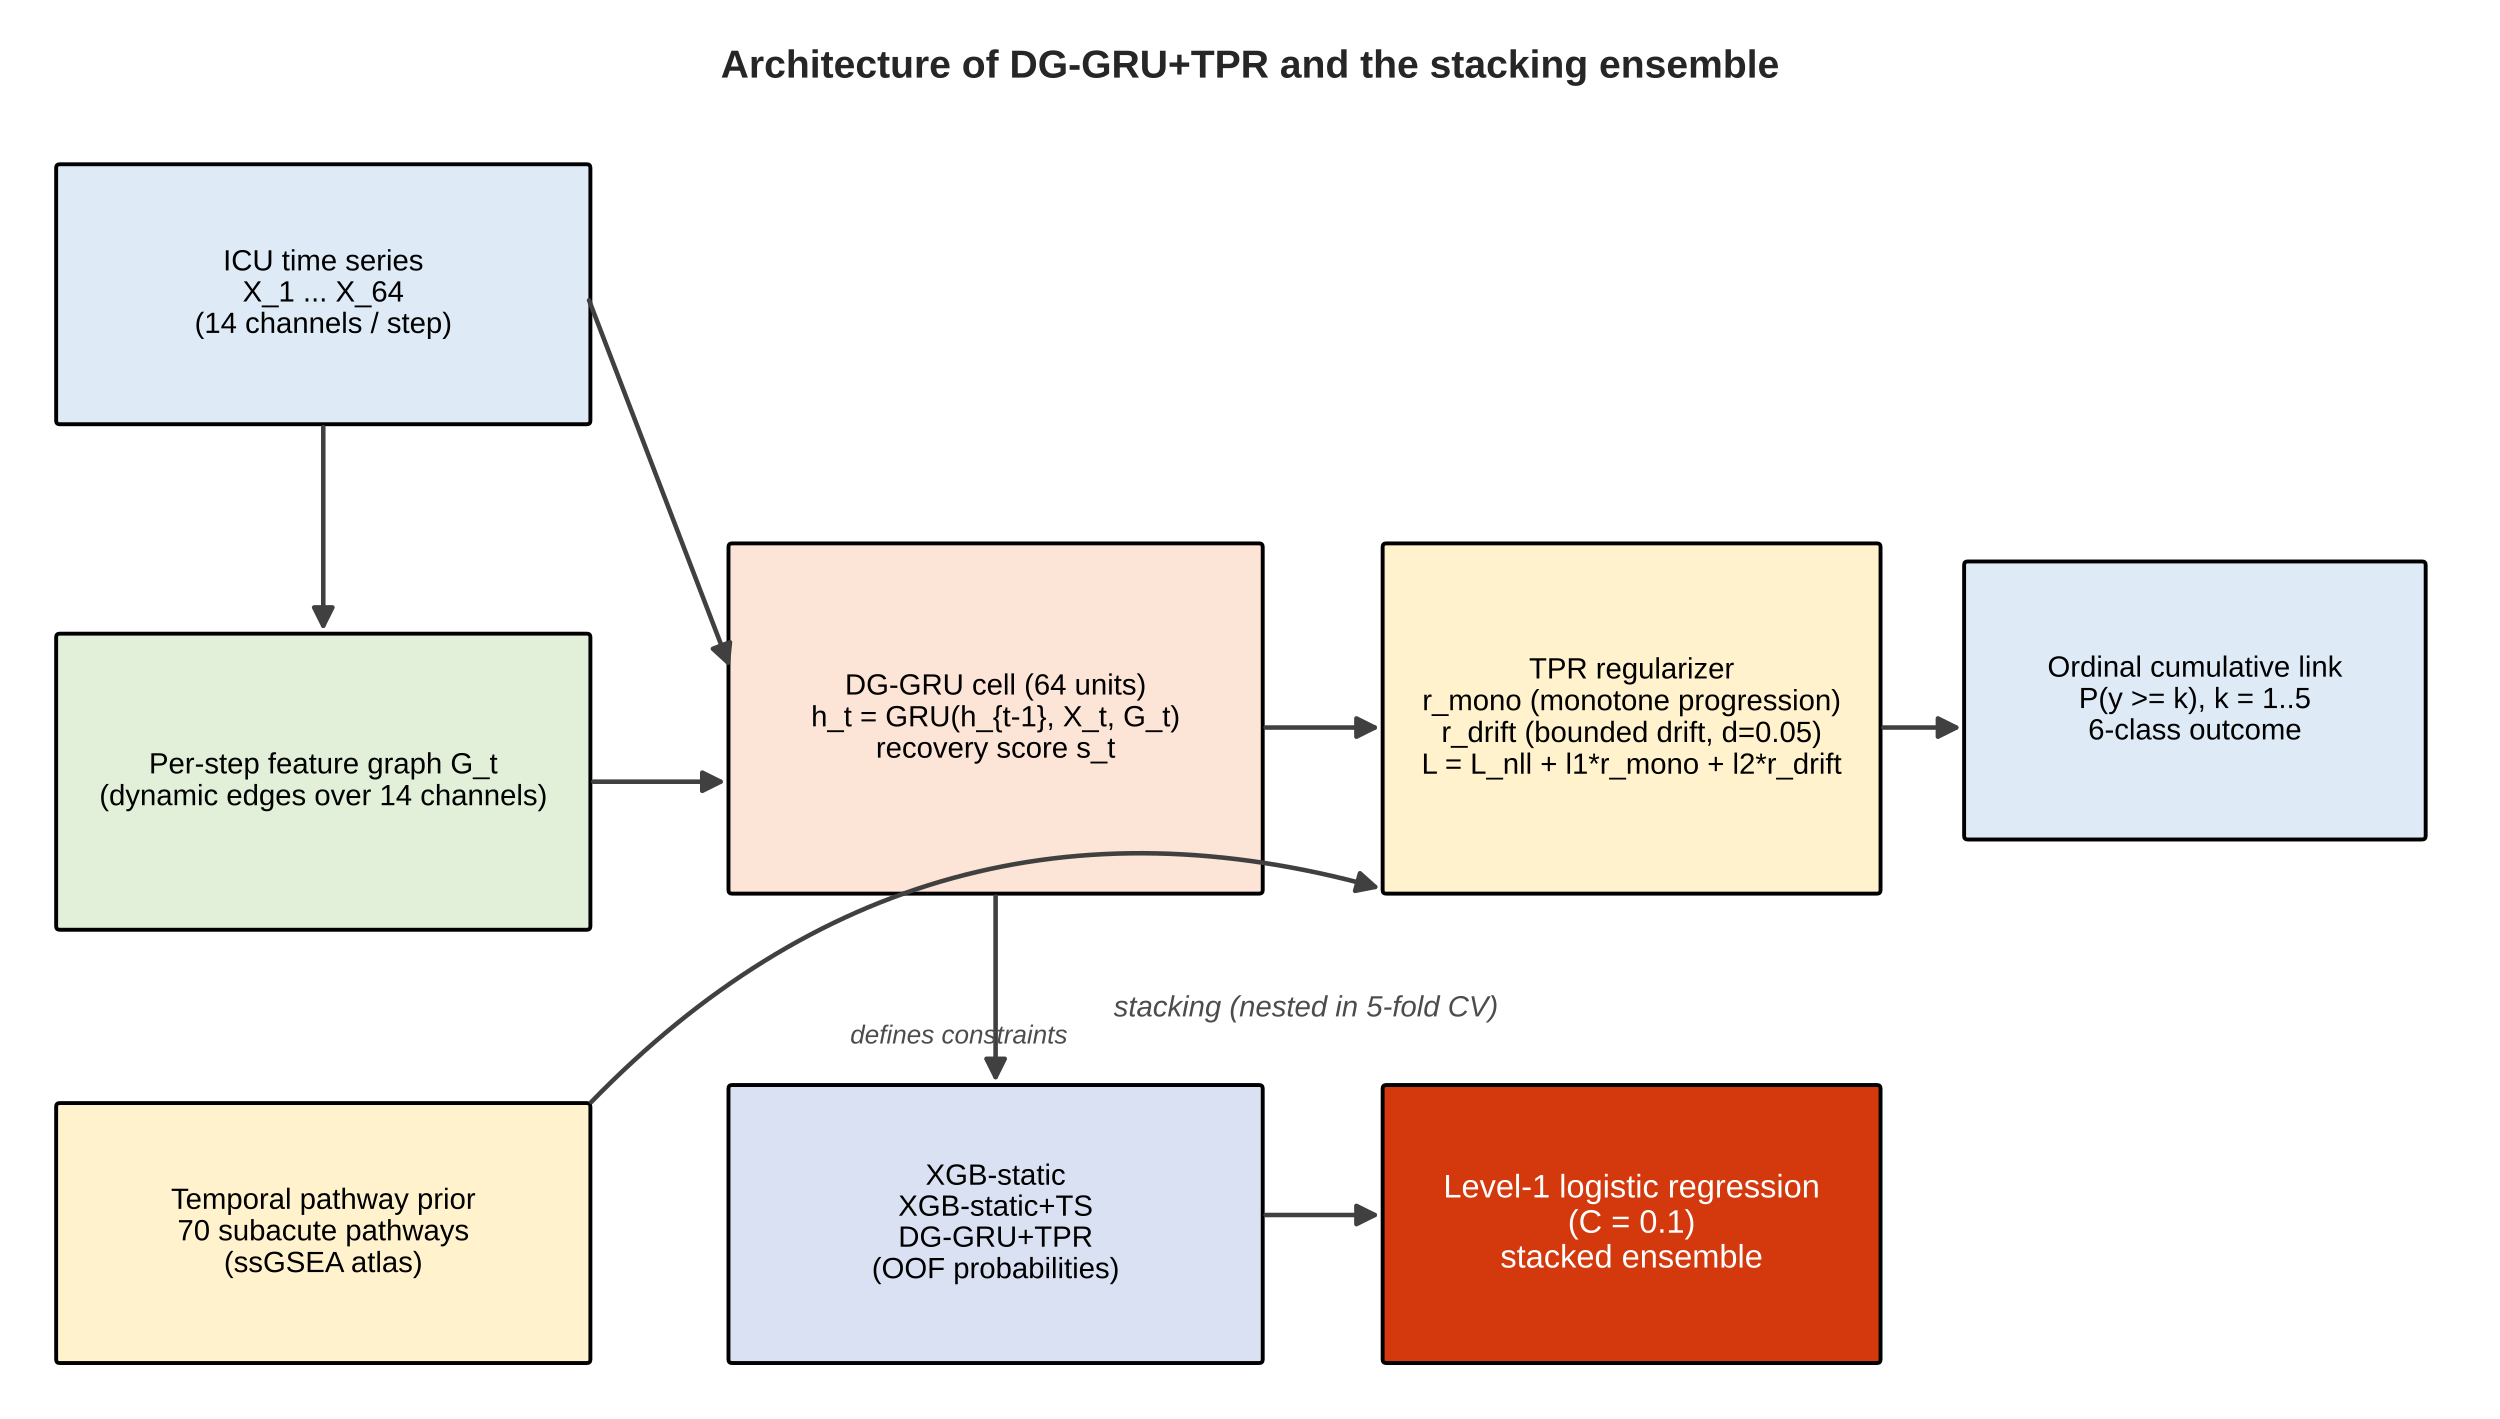
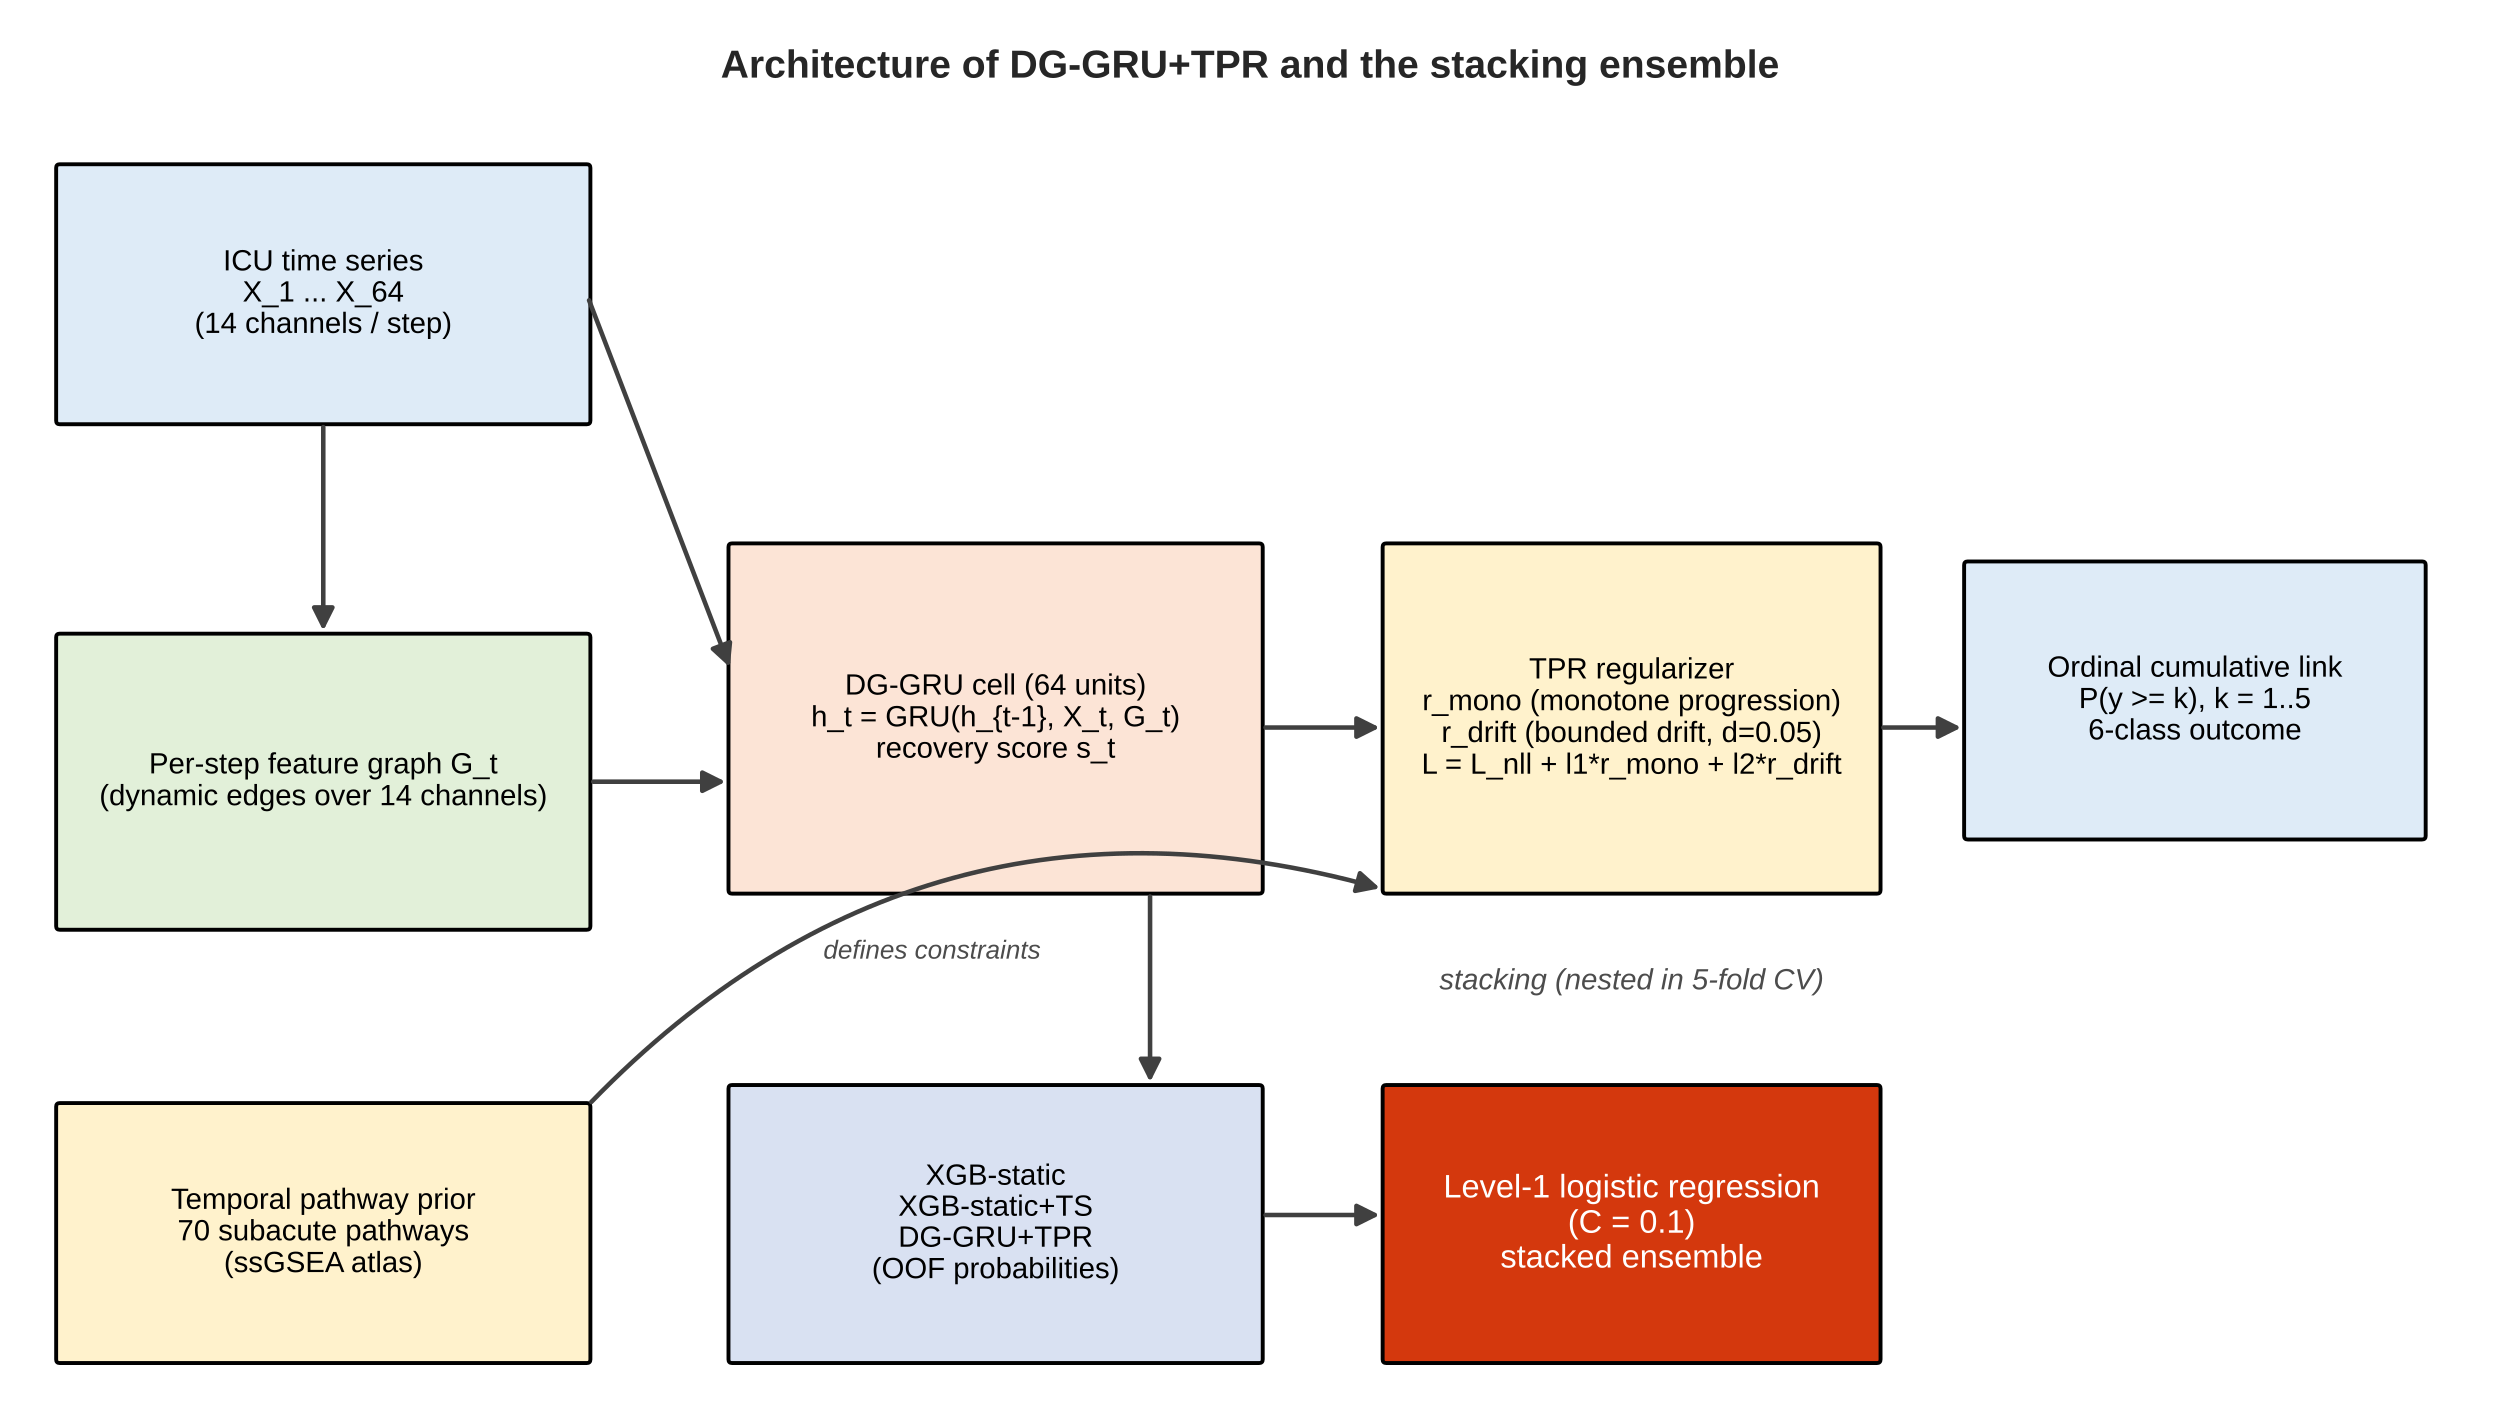
<svg xmlns="http://www.w3.org/2000/svg" width="767.7pt" height="435.744pt" viewBox="0 0 767.7 435.744" version="1.1">
  <defs>
    <style type="text/css">*{stroke-linejoin: round; stroke-linecap: butt}</style>
  </defs>
  <g id="figure_1">
    <g id="patch_1">
      <path d="M 0 435.744  L 767.7 435.744  L 767.7 0  L 0 0  z " style="fill: #ffffff" />
    </g>
    <g id="axes_1">
      <g id="patch_2">
-         <path d="M 18.36 130.277  L 180.18 130.277  Q 181.296 130.277 181.296 129.168  L 181.296 51.552  Q 181.296 50.443 180.18 50.443  L 18.36 50.443  Q 17.244 50.443 17.244 51.552  L 17.244 129.168  Q 17.244 130.277 18.36 130.277  z " clip-path="url(#pce24704b75)" style="fill: #deebf7; stroke: #000000; stroke-width: 1.2; stroke-linejoin: miter" />
+         <path d="M 18.36 130.277  L 180.18 130.277  Q 181.296 130.277 181.296 129.168  L 181.296 51.552  Q 181.296 50.443 180.18 50.443  L 18.36 50.443  Q 17.244 50.443 17.244 51.552  L 17.244 129.168  Q 17.244 130.277 18.36 130.277  z " clip-path="url(#ped8e6c23bd)" style="fill: #deebf7; stroke: #000000; stroke-width: 1.2; stroke-linejoin: miter" />
      </g>
      <g id="patch_3">
-         <path d="M 18.36 285.509  L 180.18 285.509  Q 181.296 285.509 181.296 284.4  L 181.296 195.696  Q 181.296 194.587 180.18 194.587  L 18.36 194.587  Q 17.244 194.587 17.244 195.696  L 17.244 284.4  Q 17.244 285.509 18.36 285.509  z " clip-path="url(#pce24704b75)" style="fill: #e2f0d9; stroke: #000000; stroke-width: 1.2; stroke-linejoin: miter" />
+         <path d="M 18.36 285.509  L 180.18 285.509  Q 181.296 285.509 181.296 284.4  L 181.296 195.696  Q 181.296 194.587 180.18 194.587  L 18.36 194.587  Q 17.244 194.587 17.244 195.696  L 17.244 284.4  Q 17.244 285.509 18.36 285.509  z " clip-path="url(#ped8e6c23bd)" style="fill: #e2f0d9; stroke: #000000; stroke-width: 1.2; stroke-linejoin: miter" />
      </g>
      <g id="patch_4">
-         <path d="M 18.36 418.565  L 180.18 418.565  Q 181.296 418.565 181.296 417.456  L 181.296 339.84  Q 181.296 338.731 180.18 338.731  L 18.36 338.731  Q 17.244 338.731 17.244 339.84  L 17.244 417.456  Q 17.244 418.565 18.36 418.565  z " clip-path="url(#pce24704b75)" style="fill: #fff2cc; stroke: #000000; stroke-width: 1.2; stroke-linejoin: miter" />
+         <path d="M 18.36 418.565  L 180.18 418.565  Q 181.296 418.565 181.296 417.456  L 181.296 339.84  Q 181.296 338.731 180.18 338.731  L 18.36 338.731  Q 17.244 338.731 17.244 339.84  L 17.244 417.456  Q 17.244 418.565 18.36 418.565  z " clip-path="url(#ped8e6c23bd)" style="fill: #fff2cc; stroke: #000000; stroke-width: 1.2; stroke-linejoin: miter" />
      </g>
      <g id="patch_5">
-         <path d="M 224.82 274.421  L 386.64 274.421  Q 387.756 274.421 387.756 273.312  L 387.756 167.976  Q 387.756 166.867 386.64 166.867  L 224.82 166.867  Q 223.704 166.867 223.704 167.976  L 223.704 273.312  Q 223.704 274.421 224.82 274.421  z " clip-path="url(#pce24704b75)" style="fill: #fce4d6; stroke: #000000; stroke-width: 1.2; stroke-linejoin: miter" />
+         <path d="M 224.82 274.421  L 386.64 274.421  Q 387.756 274.421 387.756 273.312  L 387.756 167.976  Q 387.756 166.867 386.64 166.867  L 224.82 166.867  Q 223.704 166.867 223.704 167.976  L 223.704 273.312  Q 223.704 274.421 224.82 274.421  z " clip-path="url(#ped8e6c23bd)" style="fill: #fce4d6; stroke: #000000; stroke-width: 1.2; stroke-linejoin: miter" />
      </g>
      <g id="patch_6">
-         <path d="M 425.7 274.421  L 576.36 274.421  Q 577.476 274.421 577.476 273.312  L 577.476 167.976  Q 577.476 166.867 576.36 166.867  L 425.7 166.867  Q 424.584 166.867 424.584 167.976  L 424.584 273.312  Q 424.584 274.421 425.7 274.421  z " clip-path="url(#pce24704b75)" style="fill: #fff2cc; stroke: #000000; stroke-width: 1.2; stroke-linejoin: miter" />
+         <path d="M 425.7 274.421  L 576.36 274.421  Q 577.476 274.421 577.476 273.312  L 577.476 167.976  Q 577.476 166.867 576.36 166.867  L 425.7 166.867  Q 424.584 166.867 424.584 167.976  L 424.584 273.312  Q 424.584 274.421 425.7 274.421  z " clip-path="url(#ped8e6c23bd)" style="fill: #fff2cc; stroke: #000000; stroke-width: 1.2; stroke-linejoin: miter" />
      </g>
      <g id="patch_7">
-         <path d="M 604.26 257.789  L 743.76 257.789  Q 744.876 257.789 744.876 256.68  L 744.876 173.52  Q 744.876 172.411 743.76 172.411  L 604.26 172.411  Q 603.144 172.411 603.144 173.52  L 603.144 256.68  Q 603.144 257.789 604.26 257.789  z " clip-path="url(#pce24704b75)" style="fill: #deebf7; stroke: #000000; stroke-width: 1.2; stroke-linejoin: miter" />
+         <path d="M 604.26 257.789  L 743.76 257.789  Q 744.876 257.789 744.876 256.68  L 744.876 173.52  Q 744.876 172.411 743.76 172.411  L 604.26 172.411  Q 603.144 172.411 603.144 173.52  L 603.144 256.68  Q 603.144 257.789 604.26 257.789  z " clip-path="url(#ped8e6c23bd)" style="fill: #deebf7; stroke: #000000; stroke-width: 1.2; stroke-linejoin: miter" />
      </g>
      <g id="patch_8">
-         <path d="M 224.82 418.565  L 386.64 418.565  Q 387.756 418.565 387.756 417.456  L 387.756 334.296  Q 387.756 333.187 386.64 333.187  L 224.82 333.187  Q 223.704 333.187 223.704 334.296  L 223.704 417.456  Q 223.704 418.565 224.82 418.565  z " clip-path="url(#pce24704b75)" style="fill: #d9e1f2; stroke: #000000; stroke-width: 1.2; stroke-linejoin: miter" />
+         <path d="M 224.82 418.565  L 386.64 418.565  Q 387.756 418.565 387.756 417.456  L 387.756 334.296  Q 387.756 333.187 386.64 333.187  L 224.82 333.187  Q 223.704 333.187 223.704 334.296  L 223.704 417.456  Q 223.704 418.565 224.82 418.565  z " clip-path="url(#ped8e6c23bd)" style="fill: #d9e1f2; stroke: #000000; stroke-width: 1.2; stroke-linejoin: miter" />
      </g>
      <g id="patch_9">
-         <path d="M 425.7 418.565  L 576.36 418.565  Q 577.476 418.565 577.476 417.456  L 577.476 334.296  Q 577.476 333.187 576.36 333.187  L 425.7 333.187  Q 424.584 333.187 424.584 334.296  L 424.584 417.456  Q 424.584 418.565 425.7 418.565  z " clip-path="url(#pce24704b75)" style="fill: #d4380d; stroke: #000000; stroke-width: 1.2; stroke-linejoin: miter" />
+         <path d="M 425.7 418.565  L 576.36 418.565  Q 577.476 418.565 577.476 417.456  L 577.476 334.296  Q 577.476 333.187 576.36 333.187  L 425.7 333.187  Q 424.584 333.187 424.584 334.296  L 424.584 417.456  Q 424.584 418.565 425.7 418.565  z " clip-path="url(#ped8e6c23bd)" style="fill: #d4380d; stroke: #000000; stroke-width: 1.2; stroke-linejoin: miter" />
      </g>
      <g id="patch_10">
-         <path d="M 180.895 92.225  Q 202.499 148.569 223.542 203.452  " clip-path="url(#pce24704b75)" style="fill: none; stroke: #404040; stroke-width: 1.4; stroke-linecap: round" />
-         <path d="M 224.152 197.221  L 223.542 203.452  L 218.923 199.226  z " clip-path="url(#pce24704b75)" style="fill: #404040; stroke: #404040; stroke-width: 1.4; stroke-linecap: round" />
+         <path d="M 180.895 92.225  Q 202.499 148.569 223.542 203.452  " clip-path="url(#ped8e6c23bd)" style="fill: none; stroke: #404040; stroke-width: 1.4; stroke-linecap: round" />
+         <path d="M 224.152 197.221  L 223.542 203.452  L 218.923 199.226  z " clip-path="url(#ped8e6c23bd)" style="fill: #404040; stroke: #404040; stroke-width: 1.4; stroke-linecap: round" />
      </g>
      <g id="patch_11">
-         <path d="M 99.27 131.17  Q 99.27 162.435 99.27 192.134  " clip-path="url(#pce24704b75)" style="fill: none; stroke: #404040; stroke-width: 1.4; stroke-linecap: round" />
-         <path d="M 102.07 186.534  L 99.27 192.134  L 96.47 186.534  z " clip-path="url(#pce24704b75)" style="fill: #404040; stroke: #404040; stroke-width: 1.4; stroke-linecap: round" />
+         <path d="M 99.27 131.17  Q 99.27 162.435 99.27 192.134  " clip-path="url(#ped8e6c23bd)" style="fill: none; stroke: #404040; stroke-width: 1.4; stroke-linecap: round" />
+         <path d="M 102.07 186.534  L 99.27 192.134  L 96.47 186.534  z " clip-path="url(#ped8e6c23bd)" style="fill: #404040; stroke: #404040; stroke-width: 1.4; stroke-linecap: round" />
      </g>
      <g id="patch_12">
-         <path d="M 182.183 240.048  Q 202.501 240.048 221.254 240.048  " clip-path="url(#pce24704b75)" style="fill: none; stroke: #404040; stroke-width: 1.4; stroke-linecap: round" />
-         <path d="M 215.654 237.248  L 221.254 240.048  L 215.654 242.848  z " clip-path="url(#pce24704b75)" style="fill: #404040; stroke: #404040; stroke-width: 1.4; stroke-linecap: round" />
+         <path d="M 182.183 240.048  Q 202.501 240.048 221.254 240.048  " clip-path="url(#ped8e6c23bd)" style="fill: none; stroke: #404040; stroke-width: 1.4; stroke-linecap: round" />
+         <path d="M 215.654 237.248  L 221.254 240.048  L 215.654 242.848  z " clip-path="url(#ped8e6c23bd)" style="fill: #404040; stroke: #404040; stroke-width: 1.4; stroke-linecap: round" />
      </g>
      <g id="patch_13">
-         <path d="M 181.572 338.401  Q 283.251 233.907 422.268 272.357  " clip-path="url(#pce24704b75)" style="fill: none; stroke: #404040; stroke-width: 1.4; stroke-linecap: round" />
-         <path d="M 417.617 268.165  L 422.268 272.357  L 416.124 273.563  z " clip-path="url(#pce24704b75)" style="fill: #404040; stroke: #404040; stroke-width: 1.4; stroke-linecap: round" />
+         <path d="M 181.572 338.401  Q 283.251 233.907 422.268 272.357  " clip-path="url(#ped8e6c23bd)" style="fill: none; stroke: #404040; stroke-width: 1.4; stroke-linecap: round" />
+         <path d="M 417.617 268.165  L 422.268 272.357  L 416.124 273.563  z " clip-path="url(#ped8e6c23bd)" style="fill: #404040; stroke: #404040; stroke-width: 1.4; stroke-linecap: round" />
      </g>
      <g id="patch_14">
-         <path d="M 388.638 223.416  Q 406.167 223.416 422.131 223.416  " clip-path="url(#pce24704b75)" style="fill: none; stroke: #404040; stroke-width: 1.4; stroke-linecap: round" />
-         <path d="M 416.531 220.616  L 422.131 223.416  L 416.531 226.216  z " clip-path="url(#pce24704b75)" style="fill: #404040; stroke: #404040; stroke-width: 1.4; stroke-linecap: round" />
+         <path d="M 388.638 223.416  Q 406.167 223.416 422.131 223.416  " clip-path="url(#ped8e6c23bd)" style="fill: none; stroke: #404040; stroke-width: 1.4; stroke-linecap: round" />
+         <path d="M 416.531 220.616  L 422.131 223.416  L 416.531 226.216  z " clip-path="url(#ped8e6c23bd)" style="fill: #404040; stroke: #404040; stroke-width: 1.4; stroke-linecap: round" />
      </g>
      <g id="patch_15">
-         <path d="M 578.359 223.416  Q 590.309 223.416 600.693 223.416  " clip-path="url(#pce24704b75)" style="fill: none; stroke: #404040; stroke-width: 1.4; stroke-linecap: round" />
-         <path d="M 595.093 220.616  L 600.693 223.416  L 595.093 226.216  z " clip-path="url(#pce24704b75)" style="fill: #404040; stroke: #404040; stroke-width: 1.4; stroke-linecap: round" />
+         <path d="M 578.359 223.416  Q 590.309 223.416 600.693 223.416  " clip-path="url(#ped8e6c23bd)" style="fill: none; stroke: #404040; stroke-width: 1.4; stroke-linecap: round" />
+         <path d="M 595.093 220.616  L 600.693 223.416  L 595.093 226.216  z " clip-path="url(#ped8e6c23bd)" style="fill: #404040; stroke: #404040; stroke-width: 1.4; stroke-linecap: round" />
      </g>
      <g id="patch_16">
-         <path d="M 305.73 275.311  Q 305.73 303.804 305.73 330.733  " clip-path="url(#pce24704b75)" style="fill: none; stroke: #404040; stroke-width: 1.4; stroke-linecap: round" />
-         <path d="M 308.53 325.133  L 305.73 330.733  L 302.93 325.133  z " clip-path="url(#pce24704b75)" style="fill: #404040; stroke: #404040; stroke-width: 1.4; stroke-linecap: round" />
+         <path d="M 353.16 275.311  Q 353.16 303.804 353.16 330.733  " clip-path="url(#ped8e6c23bd)" style="fill: none; stroke: #404040; stroke-width: 1.4; stroke-linecap: round" />
+         <path d="M 355.96 325.133  L 353.16 330.733  L 350.36 325.133  z " clip-path="url(#ped8e6c23bd)" style="fill: #404040; stroke: #404040; stroke-width: 1.4; stroke-linecap: round" />
      </g>
      <g id="patch_17">
-         <path d="M 388.638 373.104  Q 406.167 373.104 422.131 373.104  " clip-path="url(#pce24704b75)" style="fill: none; stroke: #404040; stroke-width: 1.4; stroke-linecap: round" />
-         <path d="M 416.531 370.304  L 422.131 373.104  L 416.531 375.904  z " clip-path="url(#pce24704b75)" style="fill: #404040; stroke: #404040; stroke-width: 1.4; stroke-linecap: round" />
+         <path d="M 388.638 373.104  Q 406.167 373.104 422.131 373.104  " clip-path="url(#ped8e6c23bd)" style="fill: none; stroke: #404040; stroke-width: 1.4; stroke-linecap: round" />
+         <path d="M 416.531 370.304  L 422.131 373.104  L 416.531 375.904  z " clip-path="url(#ped8e6c23bd)" style="fill: #404040; stroke: #404040; stroke-width: 1.4; stroke-linecap: round" />
      </g>
      <g id="text_1">
        <text style="font-weight: 700; font-size: 12px; font-family: 'Arial', 'DejaVu Sans', 'Liberation Sans', 'Bitstream Vera Sans', sans-serif; text-anchor: middle; fill: #262626" x="383.85" y="23.832" transform="rotate(-0 383.85 23.832)">Architecture of DG-GRU+TPR and the stacking ensemble</text>
      </g>
      <g id="text_2">
        <text style="font-size: 9px; font-family: 'Arial', 'DejaVu Sans', 'Liberation Sans', 'Bitstream Vera Sans', sans-serif" transform="translate(68.51602 83.03288)">ICU time series</text>
        <text style="font-size: 9px; font-family: 'Arial', 'DejaVu Sans', 'Liberation Sans', 'Bitstream Vera Sans', sans-serif" transform="translate(74.50383 92.58413)">X_1 ... X_64</text>
        <text style="font-size: 9px; font-family: 'Arial', 'DejaVu Sans', 'Liberation Sans', 'Bitstream Vera Sans', sans-serif" transform="translate(59.75086 102.2349)">(14 channels / step)</text>
      </g>
      <g id="text_3">
        <text style="font-size: 9px; font-family: 'Arial', 'DejaVu Sans', 'Liberation Sans', 'Bitstream Vera Sans', sans-serif" transform="translate(45.74461 237.4986)">Per-step feature graph G_t</text>
        <text style="font-size: 9px; font-family: 'Arial', 'DejaVu Sans', 'Liberation Sans', 'Bitstream Vera Sans', sans-serif" transform="translate(30.4875 247.2549)">(dynamic edges over 14 channels)</text>
      </g>
      <g id="text_4">
        <text style="font-size: 9px; font-family: 'Arial', 'DejaVu Sans', 'Liberation Sans', 'Bitstream Vera Sans', sans-serif" transform="translate(52.50445 371.2154)">Temporal pathway prior</text>
        <text style="font-size: 9px; font-family: 'Arial', 'DejaVu Sans', 'Liberation Sans', 'Bitstream Vera Sans', sans-serif" transform="translate(54.49289 380.8721)">70 subacute pathways</text>
        <text style="font-size: 9px; font-family: 'Arial', 'DejaVu Sans', 'Liberation Sans', 'Bitstream Vera Sans', sans-serif" transform="translate(68.7607 390.6284)">(ssGSEA atlas)</text>
      </g>
      <g id="text_5">
        <text style="font-size: 9px; font-family: 'Arial', 'DejaVu Sans', 'Liberation Sans', 'Bitstream Vera Sans', sans-serif" transform="translate(259.4728 213.2823)">DG-GRU cell (64 units)</text>
        <text style="font-size: 9px; font-family: 'Arial', 'DejaVu Sans', 'Liberation Sans', 'Bitstream Vera Sans', sans-serif" transform="translate(249.0799 223.0386)">h_t = GRU(h_{t-1}, X_t, G_t)</text>
        <text style="font-size: 9px; font-family: 'Arial', 'DejaVu Sans', 'Liberation Sans', 'Bitstream Vera Sans', sans-serif" transform="translate(268.9699 232.6632)">recovery score s_t</text>
      </g>
      <g id="text_6">
        <text style="font-size: 9px; font-family: 'Arial', 'DejaVu Sans', 'Liberation Sans', 'Bitstream Vera Sans', sans-serif" transform="translate(469.523 208.3362)">TPR regularizer</text>
        <text style="font-size: 9px; font-family: 'Arial', 'DejaVu Sans', 'Liberation Sans', 'Bitstream Vera Sans', sans-serif" transform="translate(436.7524 218.0925)">r_mono (monotone progression)</text>
        <text style="font-size: 9px; font-family: 'Arial', 'DejaVu Sans', 'Liberation Sans', 'Bitstream Vera Sans', sans-serif" transform="translate(442.6249 227.8488)">r_drift (bounded drift, d=0.05)</text>
        <text style="font-size: 9px; font-family: 'Arial', 'DejaVu Sans', 'Liberation Sans', 'Bitstream Vera Sans', sans-serif" transform="translate(436.538 237.6051)">L = L_nll + l1*r_mono + l2*r_drift</text>
      </g>
      <g id="text_7">
        <text style="font-size: 9px; font-family: 'Arial', 'DejaVu Sans', 'Liberation Sans', 'Bitstream Vera Sans', sans-serif" transform="translate(628.7442 207.7889)">Ordinal cumulative link</text>
        <text style="font-size: 9px; font-family: 'Arial', 'DejaVu Sans', 'Liberation Sans', 'Bitstream Vera Sans', sans-serif" transform="translate(638.3707 217.4397)">P(y &gt;= k), k = 1..5</text>
        <text style="font-size: 9px; font-family: 'Arial', 'DejaVu Sans', 'Liberation Sans', 'Bitstream Vera Sans', sans-serif" transform="translate(641.2486 227.0644)">6-class outcome</text>
      </g>
      <g id="text_8">
        <text style="font-size: 9px; font-family: 'Arial', 'DejaVu Sans', 'Liberation Sans', 'Bitstream Vera Sans', sans-serif" transform="translate(284.2256 363.8019)">XGB-static</text>
        <text style="font-size: 9px; font-family: 'Arial', 'DejaVu Sans', 'Liberation Sans', 'Bitstream Vera Sans', sans-serif" transform="translate(275.8472 373.3211)">XGB-static+TS</text>
        <text style="font-size: 9px; font-family: 'Arial', 'DejaVu Sans', 'Liberation Sans', 'Bitstream Vera Sans', sans-serif" transform="translate(275.8535 382.8403)">DG-GRU+TPR</text>
        <text style="font-size: 9px; font-family: 'Arial', 'DejaVu Sans', 'Liberation Sans', 'Bitstream Vera Sans', sans-serif" transform="translate(267.7219 392.4979)">(OOF probabilities)</text>
      </g>
      <g id="text_9">
        <text style="font-size: 10px; font-family: 'Arial', 'DejaVu Sans', 'Liberation Sans', 'Bitstream Vera Sans', sans-serif; fill: #ffffff" transform="translate(443.2284 367.7088)">Level-1 logistic regression</text>
        <text style="font-size: 10px; font-family: 'Arial', 'DejaVu Sans', 'Liberation Sans', 'Bitstream Vera Sans', sans-serif; fill: #ffffff" transform="translate(481.4409 378.5491)">(C = 0.1)</text>
        <text style="font-size: 10px; font-family: 'Arial', 'DejaVu Sans', 'Liberation Sans', 'Bitstream Vera Sans', sans-serif; fill: #ffffff" transform="translate(460.7323 389.2432)">stacked ensemble</text>
      </g>
      <g id="text_10">
-         <text style="font-style: italic; font-size: 8px; font-family: 'Arial', 'DejaVu Sans', 'Liberation Sans', 'Bitstream Vera Sans', sans-serif; text-anchor: start; fill: #4c4c4c" x="261.09" y="320.436" transform="rotate(-0 261.09 320.436)">defines constraints</text>
+         <text style="font-style: italic; font-size: 8px; font-family: 'Arial', 'DejaVu Sans', 'Liberation Sans', 'Bitstream Vera Sans', sans-serif; text-anchor: middle; fill: #4c4c4c" x="286.2" y="294.379" transform="rotate(-0 286.2 294.3792)">defines constraints</text>
      </g>
      <g id="text_11">
-         <text style="font-style: italic; font-size: 9px; font-family: 'Arial', 'DejaVu Sans', 'Liberation Sans', 'Bitstream Vera Sans', sans-serif; text-anchor: start; fill: #4c4c4c" x="342" y="312.12" transform="rotate(-0 342 312.12)">stacking (nested in 5-fold CV)</text>
+         <text style="font-style: italic; font-size: 9px; font-family: 'Arial', 'DejaVu Sans', 'Liberation Sans', 'Bitstream Vera Sans', sans-serif; text-anchor: middle; fill: #4c4c4c" x="501.03" y="303.804" transform="rotate(-0 501.03 303.804)">stacking (nested in 5-fold CV)</text>
      </g>
    </g>
  </g>
  <defs>
-     <clipPath id="pce24704b75">
+     <clipPath id="ped8e6c23bd">
      <rect x="7.2" y="7.2" width="753.3" height="421.344" />
    </clipPath>
  </defs>
</svg>
